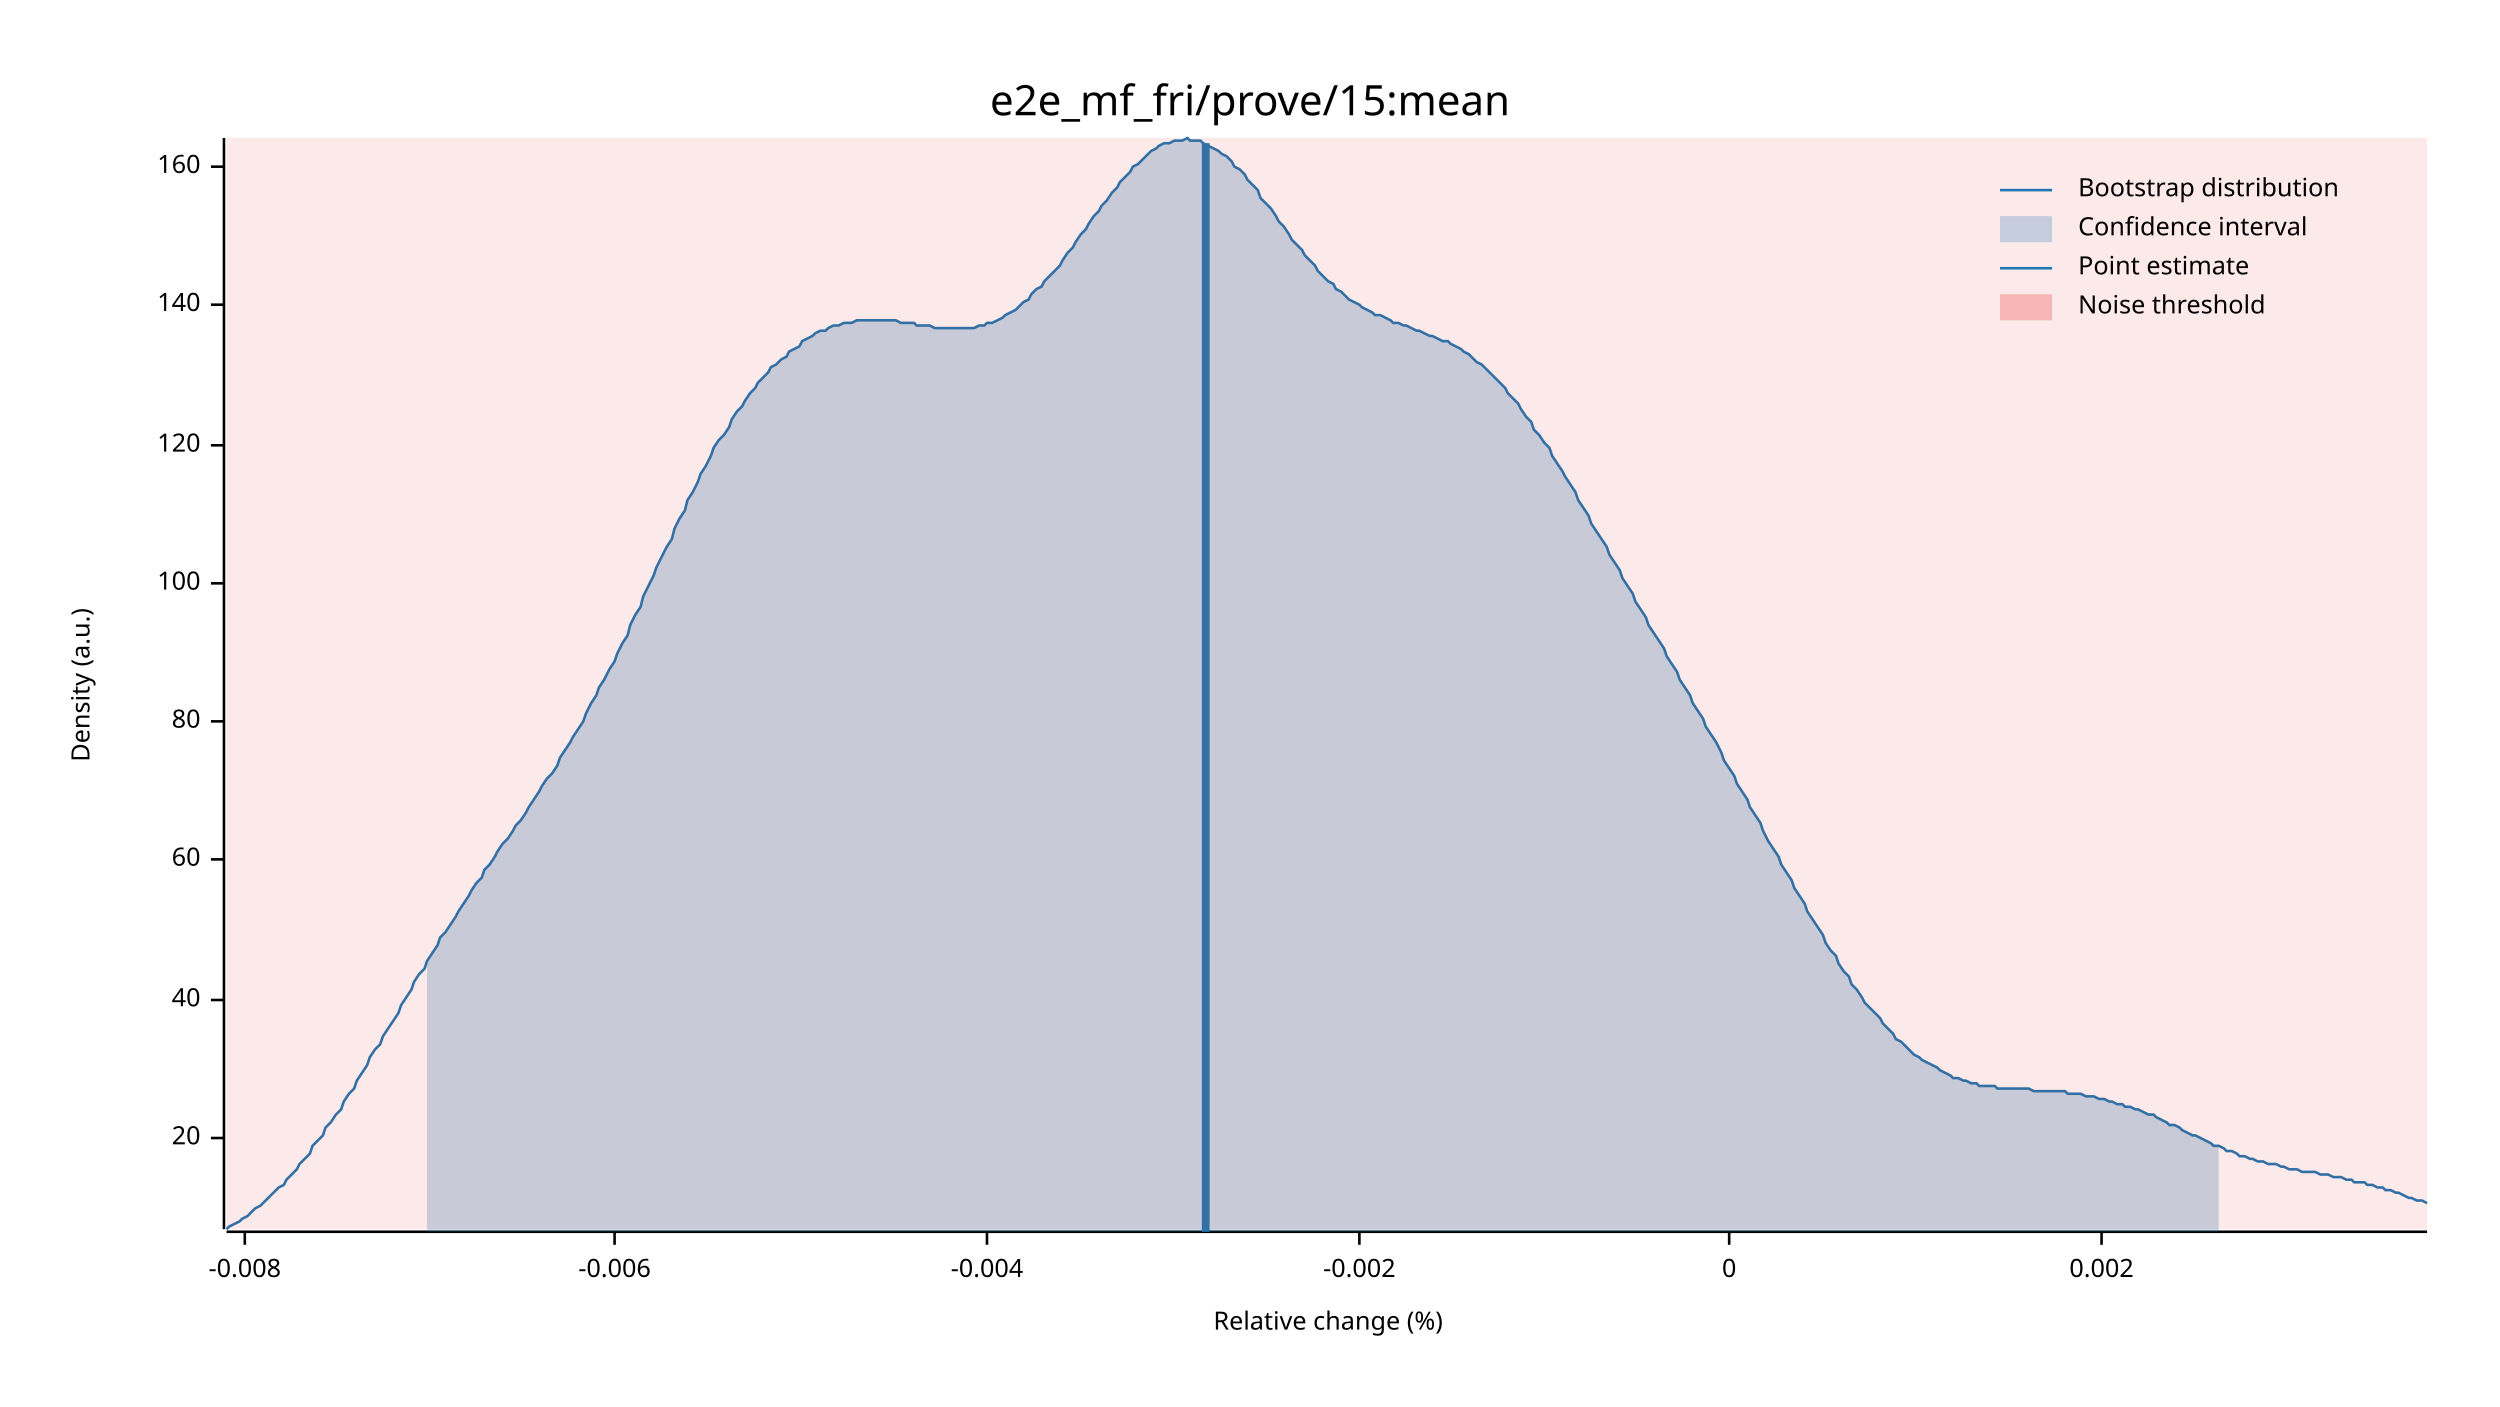
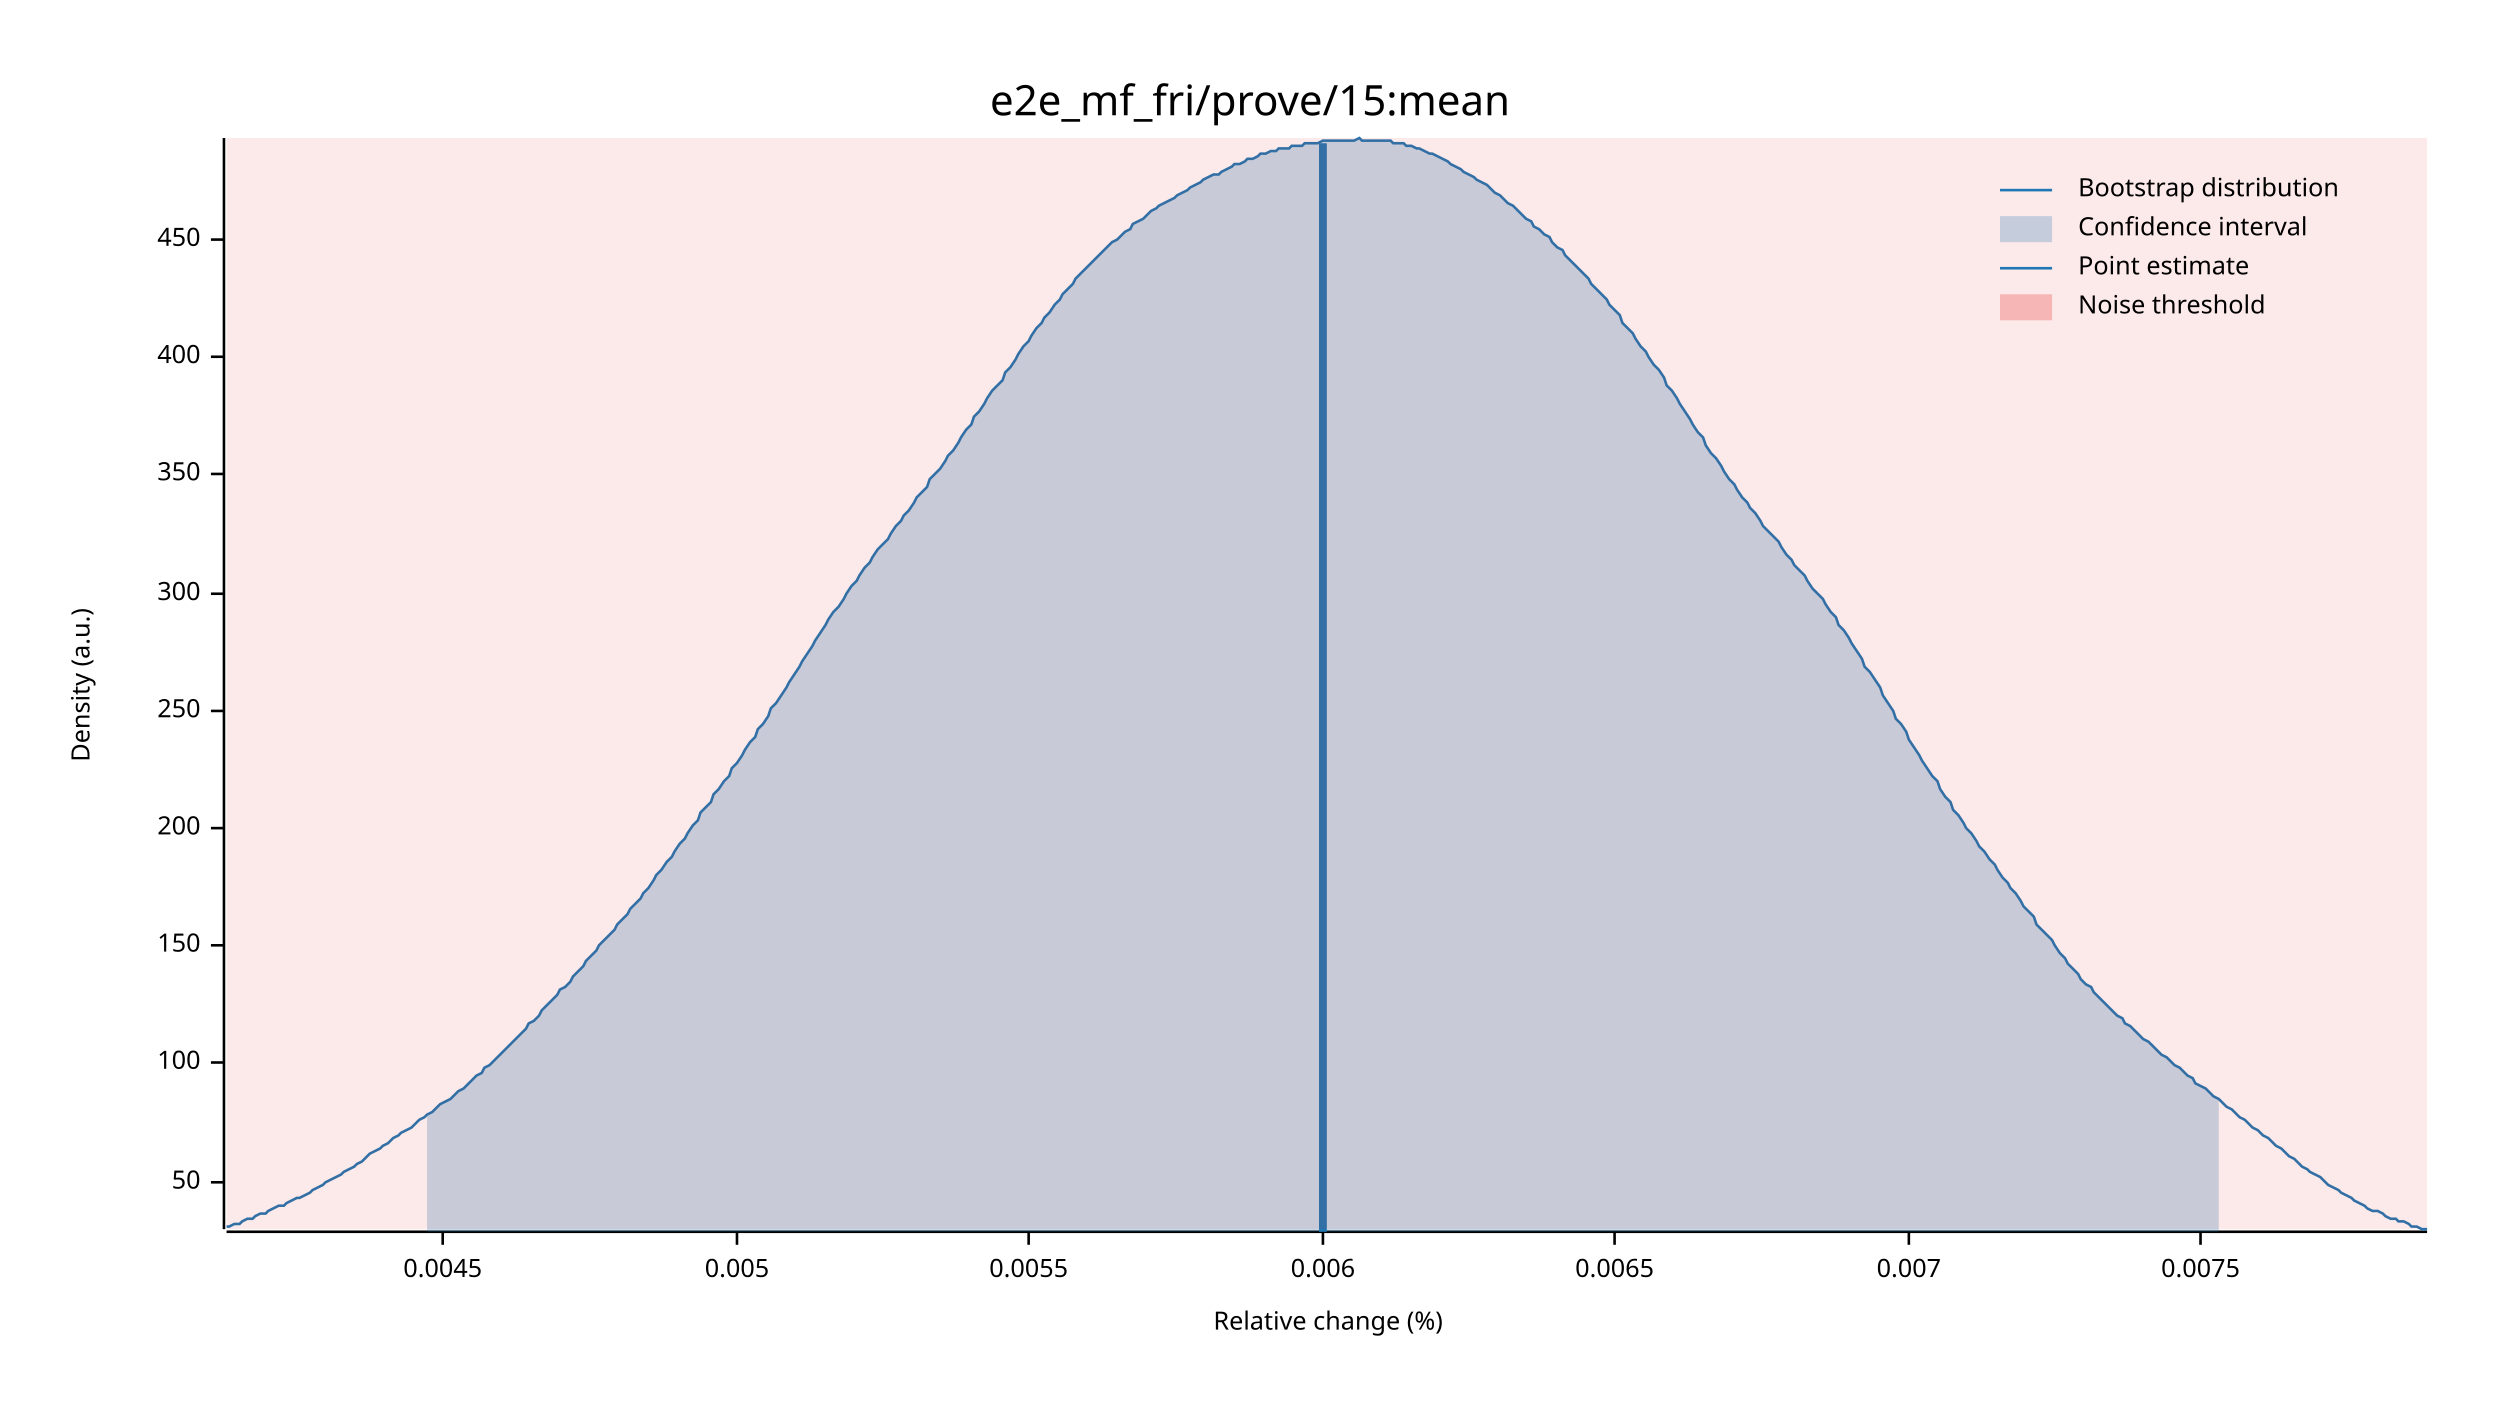
<svg xmlns="http://www.w3.org/2000/svg" width="960" height="540" viewBox="0 0 960 540">
  <text x="480" y="32" dy="0.76em" text-anchor="middle" font-family="sans-serif" font-size="16.129" opacity="1" fill="#000000">
e2e_mf_fri/prove/15:mean
</text>
  <text x="27" y="263" dy="0.76em" text-anchor="middle" font-family="sans-serif" font-size="9.677" opacity="1" fill="#000000" transform="rotate(270, 27, 263)">
Density (a.u.)
</text>
  <text x="510" y="513" dy="-0.5ex" text-anchor="middle" font-family="sans-serif" font-size="9.677" opacity="1" fill="#000000">
Relative change (%)
</text>
  <polyline fill="none" opacity="1" stroke="#000000" stroke-width="1" points="86,53 86,472 " />
-   <text x="77" y="437" dy="0.5ex" text-anchor="end" font-family="sans-serif" font-size="9.677" opacity="1" fill="#000000">
- 20
+   <text x="77" y="454" dy="0.5ex" text-anchor="end" font-family="sans-serif" font-size="9.677" opacity="1" fill="#000000">
+ 50
</text>
-   <polyline fill="none" opacity="1" stroke="#000000" stroke-width="1" points="81,437 86,437 " />
-   <text x="77" y="384" dy="0.5ex" text-anchor="end" font-family="sans-serif" font-size="9.677" opacity="1" fill="#000000">
- 40
- </text>
-   <polyline fill="none" opacity="1" stroke="#000000" stroke-width="1" points="81,384 86,384 " />
-   <text x="77" y="330" dy="0.5ex" text-anchor="end" font-family="sans-serif" font-size="9.677" opacity="1" fill="#000000">
- 60
- </text>
-   <polyline fill="none" opacity="1" stroke="#000000" stroke-width="1" points="81,330 86,330 " />
-   <text x="77" y="277" dy="0.5ex" text-anchor="end" font-family="sans-serif" font-size="9.677" opacity="1" fill="#000000">
- 80
- </text>
-   <polyline fill="none" opacity="1" stroke="#000000" stroke-width="1" points="81,277 86,277 " />
-   <text x="77" y="224" dy="0.5ex" text-anchor="end" font-family="sans-serif" font-size="9.677" opacity="1" fill="#000000">
+   <polyline fill="none" opacity="1" stroke="#000000" stroke-width="1" points="81,454 86,454 " />
+   <text x="77" y="408" dy="0.5ex" text-anchor="end" font-family="sans-serif" font-size="9.677" opacity="1" fill="#000000">
100
</text>
-   <polyline fill="none" opacity="1" stroke="#000000" stroke-width="1" points="81,224 86,224 " />
-   <text x="77" y="171" dy="0.5ex" text-anchor="end" font-family="sans-serif" font-size="9.677" opacity="1" fill="#000000">
- 120
+   <polyline fill="none" opacity="1" stroke="#000000" stroke-width="1" points="81,408 86,408 " />
+   <text x="77" y="363" dy="0.5ex" text-anchor="end" font-family="sans-serif" font-size="9.677" opacity="1" fill="#000000">
+ 150
</text>
-   <polyline fill="none" opacity="1" stroke="#000000" stroke-width="1" points="81,171 86,171 " />
-   <text x="77" y="117" dy="0.5ex" text-anchor="end" font-family="sans-serif" font-size="9.677" opacity="1" fill="#000000">
- 140
+   <polyline fill="none" opacity="1" stroke="#000000" stroke-width="1" points="81,363 86,363 " />
+   <text x="77" y="318" dy="0.5ex" text-anchor="end" font-family="sans-serif" font-size="9.677" opacity="1" fill="#000000">
+ 200
</text>
-   <polyline fill="none" opacity="1" stroke="#000000" stroke-width="1" points="81,117 86,117 " />
-   <text x="77" y="64" dy="0.5ex" text-anchor="end" font-family="sans-serif" font-size="9.677" opacity="1" fill="#000000">
- 160
+   <polyline fill="none" opacity="1" stroke="#000000" stroke-width="1" points="81,318 86,318 " />
+   <text x="77" y="273" dy="0.5ex" text-anchor="end" font-family="sans-serif" font-size="9.677" opacity="1" fill="#000000">
+ 250
</text>
-   <polyline fill="none" opacity="1" stroke="#000000" stroke-width="1" points="81,64 86,64 " />
+   <polyline fill="none" opacity="1" stroke="#000000" stroke-width="1" points="81,273 86,273 " />
+   <text x="77" y="228" dy="0.5ex" text-anchor="end" font-family="sans-serif" font-size="9.677" opacity="1" fill="#000000">
+ 300
+ </text>
+   <polyline fill="none" opacity="1" stroke="#000000" stroke-width="1" points="81,228 86,228 " />
+   <text x="77" y="182" dy="0.5ex" text-anchor="end" font-family="sans-serif" font-size="9.677" opacity="1" fill="#000000">
+ 350
+ </text>
+   <polyline fill="none" opacity="1" stroke="#000000" stroke-width="1" points="81,182 86,182 " />
+   <text x="77" y="137" dy="0.5ex" text-anchor="end" font-family="sans-serif" font-size="9.677" opacity="1" fill="#000000">
+ 400
+ </text>
+   <polyline fill="none" opacity="1" stroke="#000000" stroke-width="1" points="81,137 86,137 " />
+   <text x="77" y="92" dy="0.5ex" text-anchor="end" font-family="sans-serif" font-size="9.677" opacity="1" fill="#000000">
+ 450
+ </text>
+   <polyline fill="none" opacity="1" stroke="#000000" stroke-width="1" points="81,92 86,92 " />
  <polyline fill="none" opacity="1" stroke="#000000" stroke-width="1" points="87,473 932,473 " />
-   <text x="94" y="483" dy="0.76em" text-anchor="middle" font-family="sans-serif" font-size="9.677" opacity="1" fill="#000000">
- -0.008
+   <text x="170" y="483" dy="0.76em" text-anchor="middle" font-family="sans-serif" font-size="9.677" opacity="1" fill="#000000">
+ 0.0045
</text>
-   <polyline fill="none" opacity="1" stroke="#000000" stroke-width="1" points="94,473 94,478 " />
-   <text x="236" y="483" dy="0.76em" text-anchor="middle" font-family="sans-serif" font-size="9.677" opacity="1" fill="#000000">
- -0.006
+   <polyline fill="none" opacity="1" stroke="#000000" stroke-width="1" points="170,473 170,478 " />
+   <text x="283" y="483" dy="0.76em" text-anchor="middle" font-family="sans-serif" font-size="9.677" opacity="1" fill="#000000">
+ 0.005
</text>
-   <polyline fill="none" opacity="1" stroke="#000000" stroke-width="1" points="236,473 236,478 " />
-   <text x="379" y="483" dy="0.76em" text-anchor="middle" font-family="sans-serif" font-size="9.677" opacity="1" fill="#000000">
- -0.004
+   <polyline fill="none" opacity="1" stroke="#000000" stroke-width="1" points="283,473 283,478 " />
+   <text x="395" y="483" dy="0.76em" text-anchor="middle" font-family="sans-serif" font-size="9.677" opacity="1" fill="#000000">
+ 0.0055
</text>
-   <polyline fill="none" opacity="1" stroke="#000000" stroke-width="1" points="379,473 379,478 " />
-   <text x="522" y="483" dy="0.76em" text-anchor="middle" font-family="sans-serif" font-size="9.677" opacity="1" fill="#000000">
- -0.002
+   <polyline fill="none" opacity="1" stroke="#000000" stroke-width="1" points="395,473 395,478 " />
+   <text x="508" y="483" dy="0.76em" text-anchor="middle" font-family="sans-serif" font-size="9.677" opacity="1" fill="#000000">
+ 0.006
</text>
-   <polyline fill="none" opacity="1" stroke="#000000" stroke-width="1" points="522,473 522,478 " />
-   <text x="664" y="483" dy="0.76em" text-anchor="middle" font-family="sans-serif" font-size="9.677" opacity="1" fill="#000000">
- 0
+   <polyline fill="none" opacity="1" stroke="#000000" stroke-width="1" points="508,473 508,478 " />
+   <text x="620" y="483" dy="0.76em" text-anchor="middle" font-family="sans-serif" font-size="9.677" opacity="1" fill="#000000">
+ 0.0065
</text>
-   <polyline fill="none" opacity="1" stroke="#000000" stroke-width="1" points="664,473 664,478 " />
-   <text x="807" y="483" dy="0.76em" text-anchor="middle" font-family="sans-serif" font-size="9.677" opacity="1" fill="#000000">
- 0.002
+   <polyline fill="none" opacity="1" stroke="#000000" stroke-width="1" points="620,473 620,478 " />
+   <text x="733" y="483" dy="0.76em" text-anchor="middle" font-family="sans-serif" font-size="9.677" opacity="1" fill="#000000">
+ 0.007
</text>
-   <polyline fill="none" opacity="1" stroke="#000000" stroke-width="1" points="807,473 807,478 " />
-   <polyline fill="none" opacity="1" stroke="#1F78B4" stroke-width="1" points="87,472 88,471 90,470 92,469 93,468 95,467 97,465 98,464 100,463 102,461 103,460 105,458 107,456 109,455 110,453 112,451 114,449 115,447 117,445 119,443 120,440 122,438 124,436 125,433 127,431 129,428 131,426 132,423 134,420 136,418 137,415 139,412 141,409 142,406 144,403 146,401 147,398 149,395 151,392 153,389 154,386 156,383 158,380 159,377 161,374 163,372 164,369 166,366 168,363 169,360 171,358 173,355 175,352 176,350 178,347 180,344 181,342 183,339 185,337 186,334 188,332 190,329 191,327 193,324 195,322 197,319 198,317 200,315 202,312 203,310 205,307 207,304 208,302 210,299 212,297 214,294 215,291 217,288 219,285 220,283 222,280 224,277 225,274 227,270 229,267 230,264 232,261 234,257 236,254 237,251 239,247 241,244 242,240 244,236 246,233 247,229 249,225 251,221 252,218 254,214 256,210 258,207 259,203 261,199 263,196 264,192 266,189 268,185 269,182 271,179 273,175 274,172 276,169 278,167 280,164 281,161 283,158 285,156 286,154 288,151 290,149 291,147 293,145 295,143 296,141 298,140 300,138 302,137 303,135 305,134 307,133 308,131 310,130 312,129 313,128 315,127 317,127 318,126 320,125 322,125 324,124 325,124 327,124 329,123 330,123 332,123 334,123 335,123 337,123 339,123 341,123 342,123 344,123 346,124 347,124 349,124 351,124 352,125 354,125 356,125 357,125 359,126 361,126 363,126 364,126 366,126 368,126 369,126 371,126 373,126 374,126 376,125 378,125 379,124 381,124 383,123 385,122 386,121 388,120 390,119 391,118 393,116 395,115 396,113 398,111 400,110 401,108 403,106 405,104 407,102 408,100 410,97 412,95 413,93 415,90 417,88 418,86 420,83 422,81 423,79 425,77 427,74 429,72 430,70 432,68 434,66 435,64 437,63 439,61 440,60 442,58 444,57 445,56 447,55 449,55 451,54 452,54 454,54 456,53 457,54 459,54 461,54 462,55 464,56 466,57 468,58 469,59 471,60 473,62 474,64 476,65 478,67 479,69 481,71 483,73 484,76 486,78 488,80 490,83 491,85 493,87 495,90 496,92 498,94 500,96 501,98 503,100 505,102 506,104 508,106 510,108 512,109 513,111 515,112 517,114 518,115 520,116 522,117 523,118 525,119 527,120 528,121 530,121 532,122 534,123 535,124 537,124 539,125 540,125 542,126 544,127 545,127 547,128 549,129 550,129 552,130 554,131 556,131 557,132 559,133 561,134 562,135 564,136 566,138 567,139 569,140 571,142 573,144 574,145 576,147 578,149 579,151 581,153 583,155 584,157 586,160 588,162 589,165 591,167 593,170 595,172 596,175 598,178 600,181 601,183 603,186 605,189 606,192 608,195 610,198 611,201 613,204 615,207 617,210 618,213 620,216 622,219 623,222 625,225 627,228 628,231 630,234 632,237 633,240 635,243 637,246 639,249 640,252 642,255 644,258 645,261 647,264 649,267 650,270 652,273 654,276 655,279 657,282 659,285 661,289 662,292 664,295 666,298 667,301 669,304 671,307 672,310 674,313 676,316 677,319 679,323 681,326 683,329 684,332 686,335 688,338 689,341 691,344 693,347 694,350 696,353 698,356 700,359 701,362 703,365 705,367 706,370 708,373 710,375 711,378 713,380 715,383 716,385 718,387 720,389 722,391 723,393 725,395 727,397 728,399 730,400 732,402 733,403 735,405 737,406 738,407 740,408 742,409 744,410 745,411 747,412 749,413 750,414 752,414 754,415 755,415 757,416 759,416 760,417 762,417 764,417 766,417 767,418 769,418 771,418 772,418 774,418 776,418 777,418 779,418 781,419 782,419 784,419 786,419 788,419 789,419 791,419 793,419 794,420 796,420 798,420 799,420 801,421 803,421 804,421 806,422 808,422 810,423 811,423 813,424 815,424 816,425 818,425 820,426 821,426 823,427 825,428 827,428 828,429 830,430 832,431 833,432 835,432 837,433 838,434 840,435 842,436 843,436 845,437 847,438 849,439 850,440 852,440 854,441 855,442 857,442 859,443 860,444 862,444 864,445 865,445 867,446 869,446 871,447 872,447 874,447 876,448 877,448 879,449 881,449 882,449 884,450 886,450 887,450 889,450 891,451 893,451 894,451 896,452 898,452 899,452 901,453 903,453 904,454 906,454 908,454 909,455 911,455 913,456 915,456 916,457 918,457 920,458 921,458 923,459 925,460 926,460 928,461 930,461 932,462 " />
-   <polygon opacity="0.25" fill="#1F78B4" points="164,369 166,366 168,363 169,360 171,358 173,355 175,352 176,350 178,347 180,344 181,342 183,339 185,337 186,334 188,332 190,329 191,327 193,324 195,322 197,319 198,317 200,315 202,312 203,310 205,307 207,304 208,302 210,299 212,297 214,294 215,291 217,288 219,285 220,283 222,280 224,277 225,274 227,270 229,267 230,264 232,261 234,257 236,254 237,251 239,247 241,244 242,240 244,236 246,233 247,229 249,225 251,221 252,218 254,214 256,210 258,207 259,203 261,199 263,196 264,192 266,189 268,185 269,182 271,179 273,175 274,172 276,169 278,167 280,164 281,161 283,158 285,156 286,154 288,151 290,149 291,147 293,145 295,143 296,141 298,140 300,138 302,137 303,135 305,134 307,133 308,131 310,130 312,129 313,128 315,127 317,127 318,126 320,125 322,125 324,124 325,124 327,124 329,123 330,123 332,123 334,123 335,123 337,123 339,123 341,123 342,123 344,123 346,124 347,124 349,124 351,124 352,125 354,125 356,125 357,125 359,126 361,126 363,126 364,126 366,126 368,126 369,126 371,126 373,126 374,126 376,125 378,125 379,124 381,124 383,123 385,122 386,121 388,120 390,119 391,118 393,116 395,115 396,113 398,111 400,110 401,108 403,106 405,104 407,102 408,100 410,97 412,95 413,93 415,90 417,88 418,86 420,83 422,81 423,79 425,77 427,74 429,72 430,70 432,68 434,66 435,64 437,63 439,61 440,60 442,58 444,57 445,56 447,55 449,55 451,54 452,54 454,54 456,53 457,54 459,54 461,54 462,55 464,56 466,57 468,58 469,59 471,60 473,62 474,64 476,65 478,67 479,69 481,71 483,73 484,76 486,78 488,80 490,83 491,85 493,87 495,90 496,92 498,94 500,96 501,98 503,100 505,102 506,104 508,106 510,108 512,109 513,111 515,112 517,114 518,115 520,116 522,117 523,118 525,119 527,120 528,121 530,121 532,122 534,123 535,124 537,124 539,125 540,125 542,126 544,127 545,127 547,128 549,129 550,129 552,130 554,131 556,131 557,132 559,133 561,134 562,135 564,136 566,138 567,139 569,140 571,142 573,144 574,145 576,147 578,149 579,151 581,153 583,155 584,157 586,160 588,162 589,165 591,167 593,170 595,172 596,175 598,178 600,181 601,183 603,186 605,189 606,192 608,195 610,198 611,201 613,204 615,207 617,210 618,213 620,216 622,219 623,222 625,225 627,228 628,231 630,234 632,237 633,240 635,243 637,246 639,249 640,252 642,255 644,258 645,261 647,264 649,267 650,270 652,273 654,276 655,279 657,282 659,285 661,289 662,292 664,295 666,298 667,301 669,304 671,307 672,310 674,313 676,316 677,319 679,323 681,326 683,329 684,332 686,335 688,338 689,341 691,344 693,347 694,350 696,353 698,356 700,359 701,362 703,365 705,367 706,370 708,373 710,375 711,378 713,380 715,383 716,385 718,387 720,389 722,391 723,393 725,395 727,397 728,399 730,400 732,402 733,403 735,405 737,406 738,407 740,408 742,409 744,410 745,411 747,412 749,413 750,414 752,414 754,415 755,415 757,416 759,416 760,417 762,417 764,417 766,417 767,418 769,418 771,418 772,418 774,418 776,418 777,418 779,418 781,419 782,419 784,419 786,419 788,419 789,419 791,419 793,419 794,420 796,420 798,420 799,420 801,421 803,421 804,421 806,422 808,422 810,423 811,423 813,424 815,424 816,425 818,425 820,426 821,426 823,427 825,428 827,428 828,429 830,430 832,431 833,432 835,432 837,433 838,434 840,435 842,436 843,436 845,437 847,438 849,439 850,440 852,440 852,473 164,473 " />
-   <polyline fill="none" opacity="1" stroke="#1F78B4" stroke-width="3" points="463,473 463,55 " />
+   <polyline fill="none" opacity="1" stroke="#000000" stroke-width="1" points="733,473 733,478 " />
+   <text x="845" y="483" dy="0.76em" text-anchor="middle" font-family="sans-serif" font-size="9.677" opacity="1" fill="#000000">
+ 0.0075
+ </text>
+   <polyline fill="none" opacity="1" stroke="#000000" stroke-width="1" points="845,473 845,478 " />
+   <polyline fill="none" opacity="1" stroke="#1F78B4" stroke-width="1" points="87,471 88,471 90,470 92,470 93,469 95,468 97,468 98,467 100,466 102,466 103,465 105,464 107,463 109,463 110,462 112,461 114,460 115,460 117,459 119,458 120,457 122,456 124,455 125,454 127,453 129,452 131,451 132,450 134,449 136,448 137,447 139,446 141,444 142,443 144,442 146,441 147,440 149,439 151,437 153,436 154,435 156,434 158,433 159,432 161,430 163,429 164,428 166,427 168,425 169,424 171,423 173,422 175,420 176,419 178,418 180,416 181,415 183,413 185,412 186,410 188,409 190,407 191,406 193,404 195,402 197,400 198,399 200,397 202,395 203,393 205,392 207,390 208,388 210,386 212,384 214,382 215,380 217,379 219,377 220,375 222,373 224,371 225,369 227,367 229,365 230,363 232,361 234,359 236,357 237,355 239,353 241,351 242,349 244,347 246,345 247,343 249,341 251,338 252,336 254,334 256,331 258,329 259,327 261,324 263,322 264,320 266,317 268,315 269,312 271,310 273,308 274,305 276,303 278,300 280,298 281,295 283,293 285,290 286,288 288,285 290,283 291,280 293,278 295,275 296,272 298,270 300,267 302,264 303,262 305,259 307,256 308,254 310,251 312,248 313,246 315,243 317,240 318,238 320,235 322,233 324,230 325,228 327,225 329,223 330,221 332,218 334,216 335,214 337,211 339,209 341,207 342,205 344,202 346,200 347,198 349,196 351,193 352,191 354,189 356,187 357,184 359,182 361,180 363,177 364,175 366,173 368,170 369,168 371,165 373,163 374,160 376,158 378,155 379,153 381,150 383,148 385,146 386,143 388,141 390,138 391,136 393,133 395,131 396,129 398,126 400,124 401,122 403,120 405,117 407,115 408,113 410,111 412,109 413,107 415,105 417,103 418,102 420,100 422,98 423,97 425,95 427,93 429,92 430,91 432,89 434,88 435,86 437,85 439,84 440,83 442,81 444,80 445,79 447,78 449,77 451,76 452,75 454,74 456,73 457,72 459,71 461,70 462,69 464,68 466,67 468,67 469,66 471,65 473,64 474,63 476,63 478,62 479,61 481,61 483,60 484,59 486,59 488,58 490,58 491,57 493,57 495,57 496,56 498,56 500,56 501,55 503,55 505,55 506,55 508,54 510,54 512,54 513,54 515,54 517,54 518,54 520,54 522,53 523,54 525,54 527,54 528,54 530,54 532,54 534,54 535,55 537,55 539,55 540,56 542,56 544,57 545,57 547,58 549,59 550,59 552,60 554,61 556,62 557,63 559,64 561,65 562,66 564,67 566,68 567,69 569,70 571,71 573,73 574,74 576,75 578,77 579,78 581,79 583,81 584,82 586,84 588,85 589,87 591,88 593,90 595,91 596,93 598,95 600,96 601,98 603,100 605,102 606,103 608,105 610,107 611,109 613,111 615,113 617,115 618,117 620,119 622,121 623,124 625,126 627,128 628,130 630,133 632,135 633,137 635,140 637,142 639,145 640,148 642,150 644,153 645,155 647,158 649,161 650,163 652,166 654,168 655,171 657,174 659,176 661,179 662,181 664,184 666,186 667,188 669,191 671,193 672,195 674,197 676,200 677,202 679,204 681,206 683,208 684,210 686,213 688,215 689,217 691,219 693,221 694,223 696,226 698,228 700,230 701,232 703,235 705,237 706,240 708,242 710,245 711,247 713,250 715,253 716,256 718,258 720,261 722,264 723,267 725,270 727,273 728,276 730,278 732,281 733,284 735,287 737,290 738,292 740,295 742,298 744,300 745,303 747,306 749,308 750,311 752,313 754,316 755,318 757,320 759,323 760,325 762,327 764,330 766,332 767,334 769,337 771,339 772,341 774,343 776,346 777,348 779,350 781,352 782,355 784,357 786,359 788,361 789,363 791,366 793,368 794,370 796,372 798,374 799,376 801,378 803,379 804,381 806,383 808,385 810,387 811,388 813,390 815,391 816,393 818,394 820,396 821,397 823,399 825,400 827,402 828,403 830,405 832,406 833,407 835,409 837,410 838,411 840,413 842,414 843,416 845,417 847,418 849,420 850,421 852,422 854,424 855,425 857,426 859,428 860,429 862,430 864,432 865,433 867,434 869,436 871,437 872,438 874,440 876,441 877,442 879,444 881,445 882,446 884,448 886,449 887,450 889,451 891,452 893,454 894,455 896,456 898,457 899,458 901,459 903,460 904,461 906,462 908,463 909,464 911,465 913,465 915,466 916,467 918,468 920,468 921,469 923,469 925,470 926,471 928,471 930,472 932,472 " />
+   <polygon opacity="0.25" fill="#1F78B4" points="164,428 166,427 168,425 169,424 171,423 173,422 175,420 176,419 178,418 180,416 181,415 183,413 185,412 186,410 188,409 190,407 191,406 193,404 195,402 197,400 198,399 200,397 202,395 203,393 205,392 207,390 208,388 210,386 212,384 214,382 215,380 217,379 219,377 220,375 222,373 224,371 225,369 227,367 229,365 230,363 232,361 234,359 236,357 237,355 239,353 241,351 242,349 244,347 246,345 247,343 249,341 251,338 252,336 254,334 256,331 258,329 259,327 261,324 263,322 264,320 266,317 268,315 269,312 271,310 273,308 274,305 276,303 278,300 280,298 281,295 283,293 285,290 286,288 288,285 290,283 291,280 293,278 295,275 296,272 298,270 300,267 302,264 303,262 305,259 307,256 308,254 310,251 312,248 313,246 315,243 317,240 318,238 320,235 322,233 324,230 325,228 327,225 329,223 330,221 332,218 334,216 335,214 337,211 339,209 341,207 342,205 344,202 346,200 347,198 349,196 351,193 352,191 354,189 356,187 357,184 359,182 361,180 363,177 364,175 366,173 368,170 369,168 371,165 373,163 374,160 376,158 378,155 379,153 381,150 383,148 385,146 386,143 388,141 390,138 391,136 393,133 395,131 396,129 398,126 400,124 401,122 403,120 405,117 407,115 408,113 410,111 412,109 413,107 415,105 417,103 418,102 420,100 422,98 423,97 425,95 427,93 429,92 430,91 432,89 434,88 435,86 437,85 439,84 440,83 442,81 444,80 445,79 447,78 449,77 451,76 452,75 454,74 456,73 457,72 459,71 461,70 462,69 464,68 466,67 468,67 469,66 471,65 473,64 474,63 476,63 478,62 479,61 481,61 483,60 484,59 486,59 488,58 490,58 491,57 493,57 495,57 496,56 498,56 500,56 501,55 503,55 505,55 506,55 508,54 510,54 512,54 513,54 515,54 517,54 518,54 520,54 522,53 523,54 525,54 527,54 528,54 530,54 532,54 534,54 535,55 537,55 539,55 540,56 542,56 544,57 545,57 547,58 549,59 550,59 552,60 554,61 556,62 557,63 559,64 561,65 562,66 564,67 566,68 567,69 569,70 571,71 573,73 574,74 576,75 578,77 579,78 581,79 583,81 584,82 586,84 588,85 589,87 591,88 593,90 595,91 596,93 598,95 600,96 601,98 603,100 605,102 606,103 608,105 610,107 611,109 613,111 615,113 617,115 618,117 620,119 622,121 623,124 625,126 627,128 628,130 630,133 632,135 633,137 635,140 637,142 639,145 640,148 642,150 644,153 645,155 647,158 649,161 650,163 652,166 654,168 655,171 657,174 659,176 661,179 662,181 664,184 666,186 667,188 669,191 671,193 672,195 674,197 676,200 677,202 679,204 681,206 683,208 684,210 686,213 688,215 689,217 691,219 693,221 694,223 696,226 698,228 700,230 701,232 703,235 705,237 706,240 708,242 710,245 711,247 713,250 715,253 716,256 718,258 720,261 722,264 723,267 725,270 727,273 728,276 730,278 732,281 733,284 735,287 737,290 738,292 740,295 742,298 744,300 745,303 747,306 749,308 750,311 752,313 754,316 755,318 757,320 759,323 760,325 762,327 764,330 766,332 767,334 769,337 771,339 772,341 774,343 776,346 777,348 779,350 781,352 782,355 784,357 786,359 788,361 789,363 791,366 793,368 794,370 796,372 798,374 799,376 801,378 803,379 804,381 806,383 808,385 810,387 811,388 813,390 815,391 816,393 818,394 820,396 821,397 823,399 825,400 827,402 828,403 830,405 832,406 833,407 835,409 837,410 838,411 840,413 842,414 843,416 845,417 847,418 849,420 850,421 852,422 852,473 164,473 " />
+   <polyline fill="none" opacity="1" stroke="#1F78B4" stroke-width="3" points="508,473 508,55 " />
  <rect x="87" y="53" width="845" height="419" opacity="0.1" fill="#E31A1C" stroke="none" />
  <text x="798" y="68" dy="0.76em" text-anchor="start" font-family="sans-serif" font-size="9.677" opacity="1" fill="#000000">
Bootstrap distribution
</text>
  <text x="798" y="83" dy="0.76em" text-anchor="start" font-family="sans-serif" font-size="9.677" opacity="1" fill="#000000">
Confidence interval
</text>
  <text x="798" y="98" dy="0.76em" text-anchor="start" font-family="sans-serif" font-size="9.677" opacity="1" fill="#000000">
Point estimate
</text>
  <text x="798" y="113" dy="0.76em" text-anchor="start" font-family="sans-serif" font-size="9.677" opacity="1" fill="#000000">
Noise threshold
</text>
  <polyline fill="none" opacity="1" stroke="#1F78B4" stroke-width="1" points="768,73 788,73 " />
  <rect x="768" y="83" width="20" height="10" opacity="0.25" fill="#1F78B4" stroke="none" />
  <polyline fill="none" opacity="1" stroke="#1F78B4" stroke-width="1" points="768,103 788,103 " />
  <rect x="768" y="113" width="20" height="10" opacity="0.25" fill="#E31A1C" stroke="none" />
</svg>
